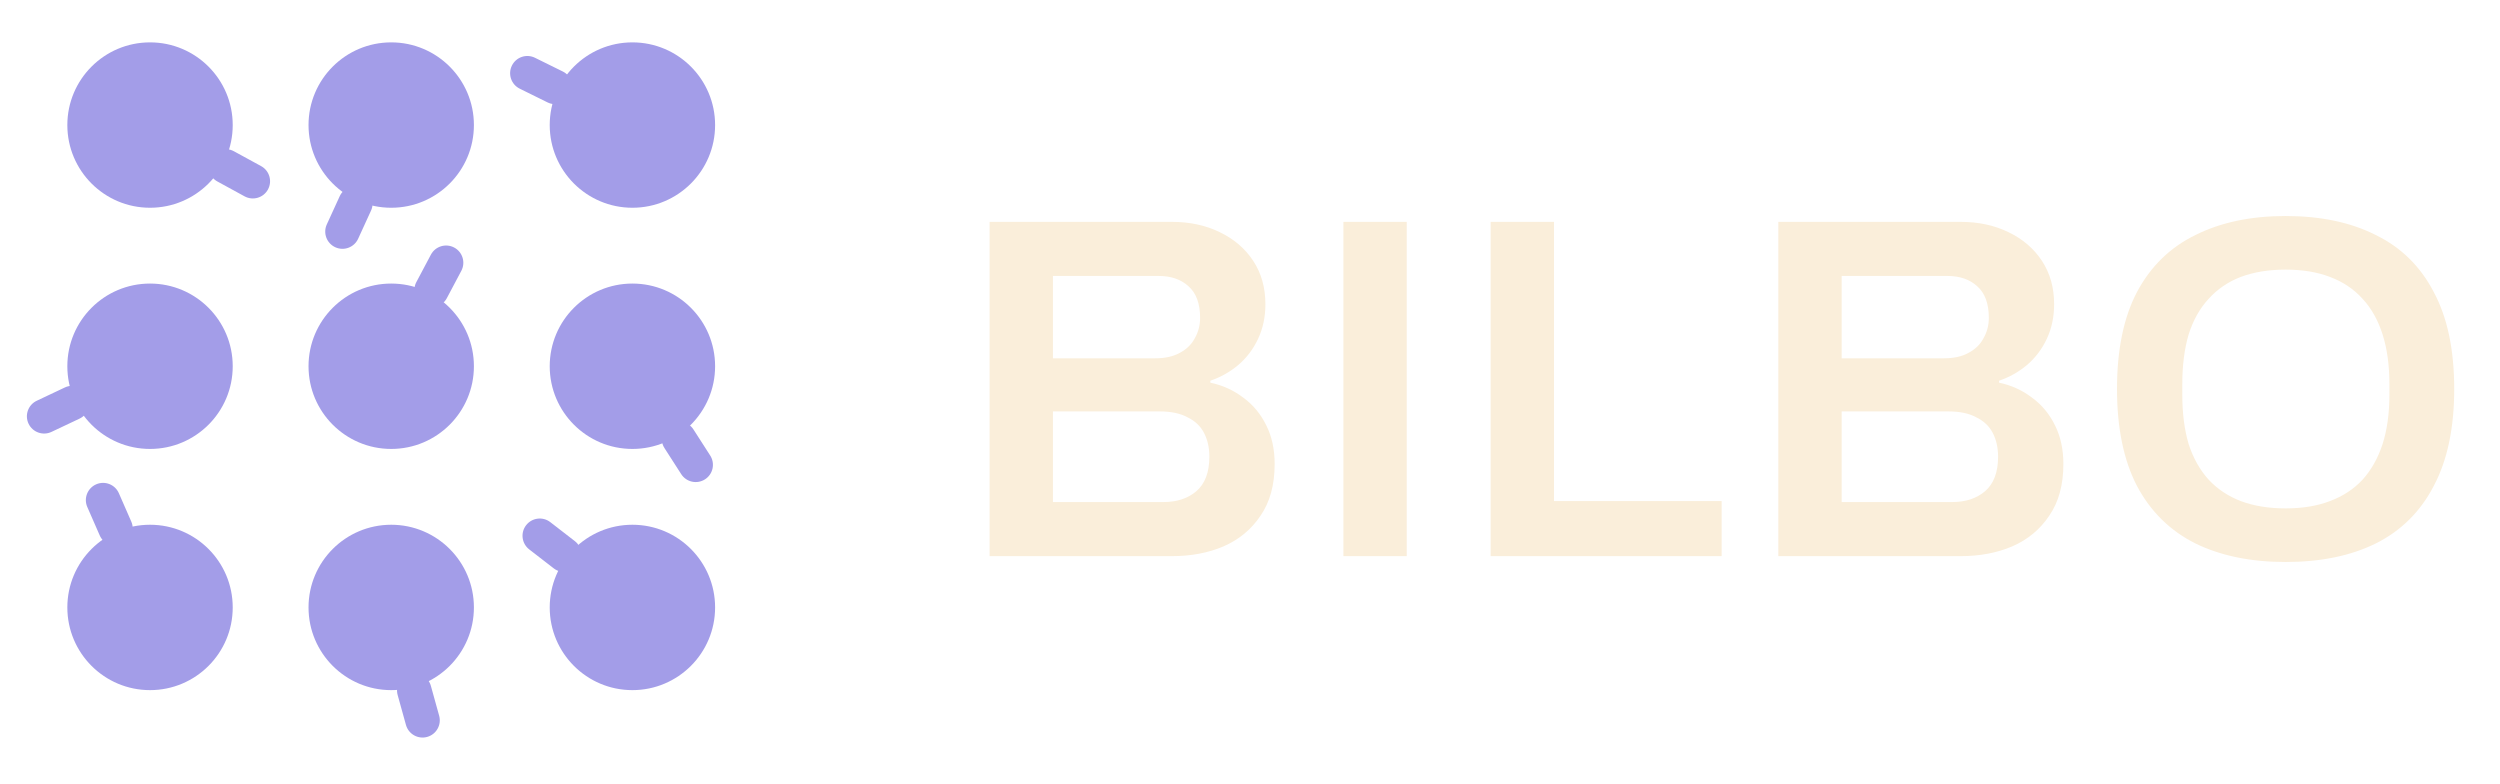
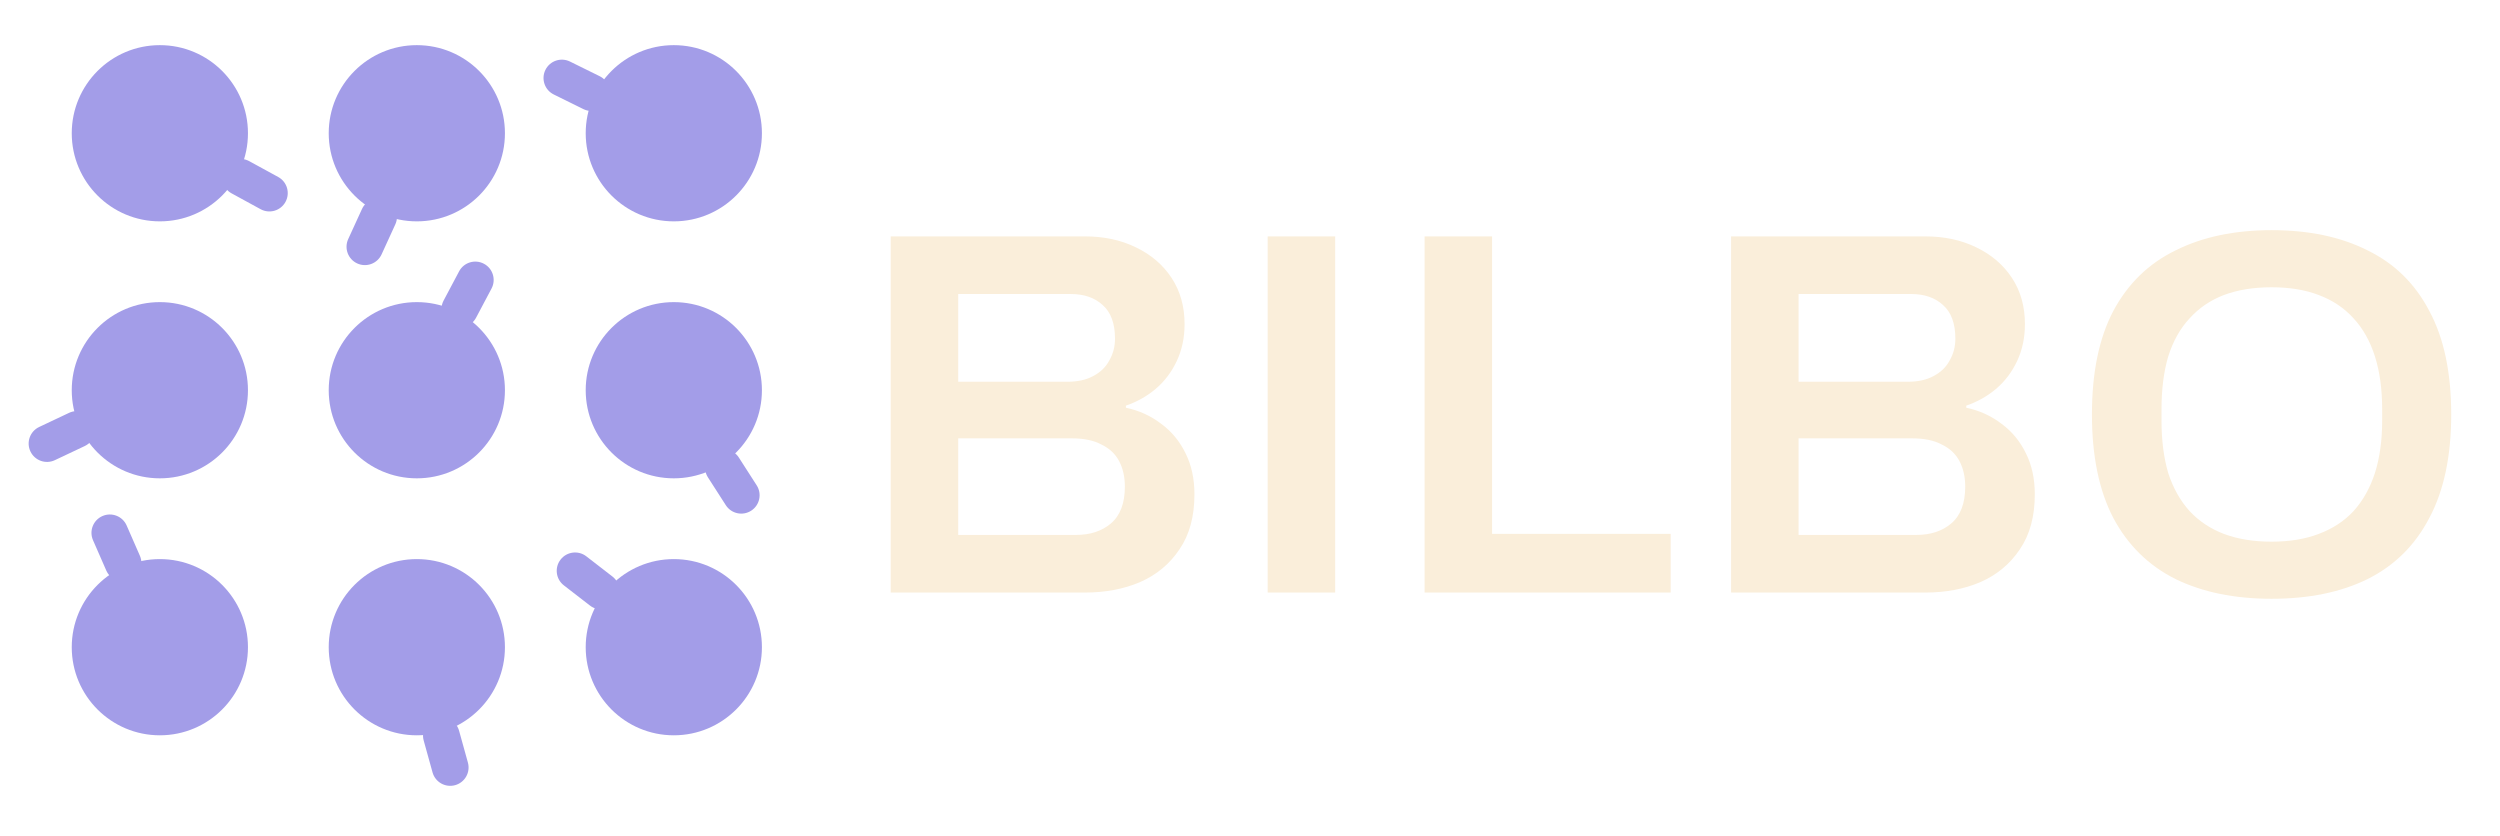
- <svg xmlns="http://www.w3.org/2000/svg" width="472" height="148" viewBox="0 0 472 148" fill="none">
+ <svg xmlns="http://www.w3.org/2000/svg" width="443" height="148" viewBox="0 0 443 148" fill="none">
  <g id="Export grid">
    <g id="bilbo-lockup-grid">
      <g id="Group">
        <circle id="Head" cx="28.326" cy="23.612" r="15.612" fill="#A39DE8" />
        <rect id="Tail direction" x="41.303" y="26.995" width="12.36" height="6.505" rx="3.253" transform="rotate(28.6479 41.3034 26.9954)" fill="#A39DE8" />
        <circle id="Head_2" cx="73.862" cy="23.612" r="15.612" fill="#A39DE8" />
        <rect id="Tail direction_2" x="71.406" y="36.796" width="12.36" height="6.505" rx="3.253" transform="rotate(114.592 71.4059 36.7961)" fill="#A39DE8" />
        <circle id="Head_3" cx="119.399" cy="23.612" r="15.612" fill="#A39DE8" />
        <rect id="Tail direction_3" x="106.292" y="20.772" width="12.36" height="6.505" rx="3.253" transform="rotate(-153.735 106.292 20.7717)" fill="#A39DE8" />
        <circle id="Head_4" cx="28.326" cy="69.148" r="15.612" fill="#A39DE8" />
        <rect id="Tail direction_4" x="17.954" y="77.649" width="12.36" height="6.505" rx="3.253" transform="rotate(154.699 17.9543 77.6492)" fill="#A39DE8" />
        <circle id="Head_5" cx="73.862" cy="69.148" r="15.612" fill="#A39DE8" />
        <rect id="Tail direction_5" x="77.085" y="56.13" width="12.36" height="6.505" rx="3.253" transform="rotate(-62.0619 77.0845 56.1304)" fill="#A39DE8" />
        <circle id="Head_6" cx="119.399" cy="69.148" r="15.612" fill="#A39DE8" />
        <rect id="Tail direction_6" x="129.165" y="78.339" width="12.36" height="6.505" rx="3.253" transform="rotate(57.2958 129.165 78.3389)" fill="#A39DE8" />
        <circle id="Head_7" cx="28.326" cy="114.684" r="15.612" fill="#A39DE8" />
        <rect id="Tail direction_7" x="20.132" y="104.068" width="12.36" height="6.505" rx="3.253" transform="rotate(-113.628 20.132 104.068)" fill="#A39DE8" />
        <circle id="Head_8" cx="73.862" cy="114.684" r="15.612" fill="#A39DE8" />
        <rect id="Tail direction_8" x="80.477" y="126.351" width="12.36" height="6.505" rx="3.253" transform="rotate(74.4845 80.4768 126.351)" fill="#A39DE8" />
        <circle id="Head_9" cx="119.399" cy="114.684" r="15.612" fill="#A39DE8" />
        <rect id="Tail direction_9" x="107.118" y="109.297" width="12.36" height="6.505" rx="3.253" transform="rotate(-142.276 107.118 109.297)" fill="#A39DE8" />
      </g>
-       <path id="BILBO" d="M186.835 105V41.888H221.243C224.616 41.888 227.622 42.532 230.259 43.82C232.958 45.108 235.074 46.917 236.607 49.248C238.14 51.579 238.907 54.308 238.907 57.436C238.907 59.828 238.447 62.005 237.527 63.968C236.607 65.931 235.35 67.587 233.755 68.936C232.222 70.224 230.474 71.205 228.511 71.88V72.248C230.842 72.739 232.927 73.689 234.767 75.1C236.607 76.449 238.048 78.197 239.091 80.344C240.134 82.429 240.655 84.852 240.655 87.612C240.655 91.537 239.766 94.788 237.987 97.364C236.27 99.94 233.939 101.872 230.995 103.16C228.112 104.387 224.862 105 221.243 105H186.835ZM198.795 94.788H219.679C222.194 94.788 224.248 94.113 225.843 92.764C227.499 91.353 228.327 89.176 228.327 86.232C228.327 84.515 227.99 83.012 227.315 81.724C226.64 80.436 225.598 79.455 224.187 78.78C222.838 78.044 221.09 77.676 218.943 77.676H198.795V94.788ZM198.795 67.648H218.115C219.955 67.648 221.488 67.311 222.715 66.636C224.003 65.961 224.954 65.041 225.567 63.876C226.242 62.711 226.579 61.423 226.579 60.012C226.579 57.313 225.843 55.32 224.371 54.032C222.96 52.744 221.09 52.1 218.759 52.1H198.795V67.648ZM253.632 105V41.888H265.592V105H253.632ZM281.437 105V41.888H293.397V94.604H325.045V105H281.437ZM335.746 105V41.888H370.154C373.527 41.888 376.532 42.532 379.17 43.82C381.868 45.108 383.984 46.917 385.518 49.248C387.051 51.579 387.818 54.308 387.818 57.436C387.818 59.828 387.358 62.005 386.438 63.968C385.518 65.931 384.26 67.587 382.666 68.936C381.132 70.224 379.384 71.205 377.422 71.88V72.248C379.752 72.739 381.838 73.689 383.678 75.1C385.518 76.449 386.959 78.197 388.002 80.344C389.044 82.429 389.566 84.852 389.566 87.612C389.566 91.537 388.676 94.788 386.898 97.364C385.18 99.94 382.85 101.872 379.906 103.16C377.023 104.387 373.772 105 370.154 105H335.746ZM347.706 94.788H368.59C371.104 94.788 373.159 94.113 374.754 92.764C376.41 91.353 377.238 89.176 377.238 86.232C377.238 84.515 376.9 83.012 376.226 81.724C375.551 80.436 374.508 79.455 373.098 78.78C371.748 78.044 370 77.676 367.854 77.676H347.706V94.788ZM347.706 67.648H367.026C368.866 67.648 370.399 67.311 371.626 66.636C372.914 65.961 373.864 65.041 374.478 63.876C375.152 62.711 375.49 61.423 375.49 60.012C375.49 57.313 374.754 55.32 373.282 54.032C371.871 52.744 370 52.1 367.67 52.1H347.706V67.648ZM431.523 106.104C424.96 106.104 419.287 104.939 414.503 102.608C409.719 100.216 406.039 96.597 403.463 91.752C400.948 86.907 399.691 80.804 399.691 73.444C399.691 66.023 400.948 59.92 403.463 55.136C406.039 50.291 409.719 46.703 414.503 44.372C419.287 41.98 424.96 40.784 431.523 40.784C438.147 40.784 443.82 41.98 448.543 44.372C453.327 46.703 456.976 50.291 459.491 55.136C462.067 59.92 463.355 66.023 463.355 73.444C463.355 80.804 462.067 86.907 459.491 91.752C456.976 96.597 453.327 100.216 448.543 102.608C443.82 104.939 438.147 106.104 431.523 106.104ZM431.523 95.984C434.712 95.984 437.503 95.524 439.895 94.604C442.348 93.684 444.403 92.335 446.059 90.556C447.715 88.716 448.972 86.477 449.831 83.84C450.689 81.141 451.119 78.044 451.119 74.548V72.524C451.119 68.967 450.689 65.839 449.831 63.14C448.972 60.441 447.715 58.203 446.059 56.424C444.403 54.584 442.348 53.204 439.895 52.284C437.503 51.364 434.712 50.904 431.523 50.904C428.333 50.904 425.512 51.364 423.059 52.284C420.667 53.204 418.643 54.584 416.987 56.424C415.331 58.203 414.073 60.441 413.215 63.14C412.417 65.839 412.019 68.967 412.019 72.524V74.548C412.019 78.044 412.417 81.141 413.215 83.84C414.073 86.477 415.331 88.716 416.987 90.556C418.643 92.335 420.667 93.684 423.059 94.604C425.512 95.524 428.333 95.984 431.523 95.984Z" fill="#FAEEDA" />
+       <path id="BILBO" d="M186.835 105V41.888H221.243C224.616 41.888 227.622 42.532 230.259 43.82C232.958 45.108 235.074 46.917 236.607 49.248C238.14 51.579 238.907 54.308 238.907 57.436C238.907 59.828 238.447 62.005 237.527 63.968C236.607 65.931 235.35 67.587 233.755 68.936C232.222 70.224 230.474 71.205 228.511 71.88V72.248C230.842 72.739 232.927 73.689 234.767 75.1C236.607 76.449 238.048 78.197 239.091 80.344C240.134 82.429 240.655 84.852 240.655 87.612C240.655 91.537 239.766 94.788 237.987 97.364C236.27 99.94 233.939 101.872 230.995 103.16C228.112 104.387 224.862 105 221.243 105H186.835ZM198.795 94.788H219.679C222.194 94.788 224.248 94.113 225.843 92.764C227.499 91.353 228.327 89.176 228.327 86.232C228.327 84.515 227.99 83.012 227.315 81.724C226.64 80.436 225.598 79.455 224.187 78.78C222.838 78.044 221.09 77.676 218.943 77.676H198.795V94.788ZM198.795 67.648H218.115C219.955 67.648 221.488 67.311 222.715 66.636C224.003 65.961 224.954 65.041 225.567 63.876C226.242 62.711 226.579 61.423 226.579 60.012C226.579 57.313 225.843 55.32 224.371 54.032C222.96 52.744 221.09 52.1 218.759 52.1H198.795V67.648ZM253.632 105V41.888H265.592V105H253.632ZM281.437 105V41.888H293.397V94.604H325.045V105H281.437ZM335.746 105V41.888H370.154C373.527 41.888 376.532 42.532 379.17 43.82C381.868 45.108 383.984 46.917 385.518 49.248C387.051 51.579 387.818 54.308 387.818 57.436C387.818 59.828 387.358 62.005 386.438 63.968C385.518 65.931 384.26 67.587 382.666 68.936C381.132 70.224 379.384 71.205 377.422 71.88V72.248C379.752 72.739 381.838 73.689 383.678 75.1C385.518 76.449 386.959 78.197 388.002 80.344C389.044 82.429 389.566 84.852 389.566 87.612C389.566 91.537 388.676 94.788 386.898 97.364C385.18 99.94 382.85 101.872 379.906 103.16C377.023 104.387 373.772 105 370.154 105H335.746ZM347.706 94.788H368.59C371.104 94.788 373.159 94.113 374.754 92.764C376.41 91.353 377.238 89.176 377.238 86.232C377.238 84.515 376.9 83.012 376.226 81.724C375.551 80.436 374.508 79.455 373.098 78.78C371.748 78.044 370 77.676 367.854 77.676H347.706V94.788ZM347.706 67.648H367.026C368.866 67.648 370.399 67.311 371.626 66.636C372.914 65.961 373.864 65.041 374.478 63.876C375.152 62.711 375.49 61.423 375.49 60.012C375.49 57.313 374.754 55.32 373.282 54.032C371.871 52.744 370 52.1 367.67 52.1H347.706V67.648ZM431.523 106.104C424.96 106.104 419.287 104.939 414.503 102.608C409.719 100.216 406.039 96.597 403.463 91.752C400.948 86.907 399.691 80.804 399.691 73.444C399.691 66.023 400.948 59.92 403.463 55.136C406.039 50.291 409.719 46.703 414.503 44.372C419.287 41.98 424.96 40.784 431.523 40.784C438.147 40.784 443.82 41.98 448.543 44.372C453.327 46.703 456.976 50.291 459.491 55.136C462.067 59.92 463.355 66.023 463.355 73.444C463.355 80.804 462.067 86.907 459.491 91.752C456.976 96.597 453.327 100.216 448.543 102.608C443.82 104.939 438.147 106.104 431.523 106.104ZM431.523 95.984C434.712 95.984 437.503 95.524 439.895 94.604C442.348 93.684 444.403 92.335 446.059 90.556C447.715 88.716 448.972 86.477 449.831 83.84C450.689 81.141 451.119 78.044 451.119 74.548V72.524C451.119 68.967 450.689 65.839 449.831 63.14C448.972 60.441 447.715 58.203 446.059 56.424C444.403 54.584 442.348 53.204 439.895 52.284C437.503 51.364 434.712 50.904 431.523 50.904C428.333 50.904 425.512 51.364 423.059 52.284C420.667 53.204 418.643 54.584 416.987 56.424C415.331 58.203 414.073 60.441 413.215 63.14C412.417 65.839 412.019 68.967 412.019 72.524V74.548C412.019 78.044 412.417 81.141 413.215 83.84C414.073 86.477 415.331 88.716 416.987 90.556C418.643 92.335 420.667 93.684 423.059 94.604C425.512 95.524 428.333 95.984 431.523 95.984Z" fill="#FAEEDA" transform="translate(-29,0)" />
    </g>
  </g>
</svg>
